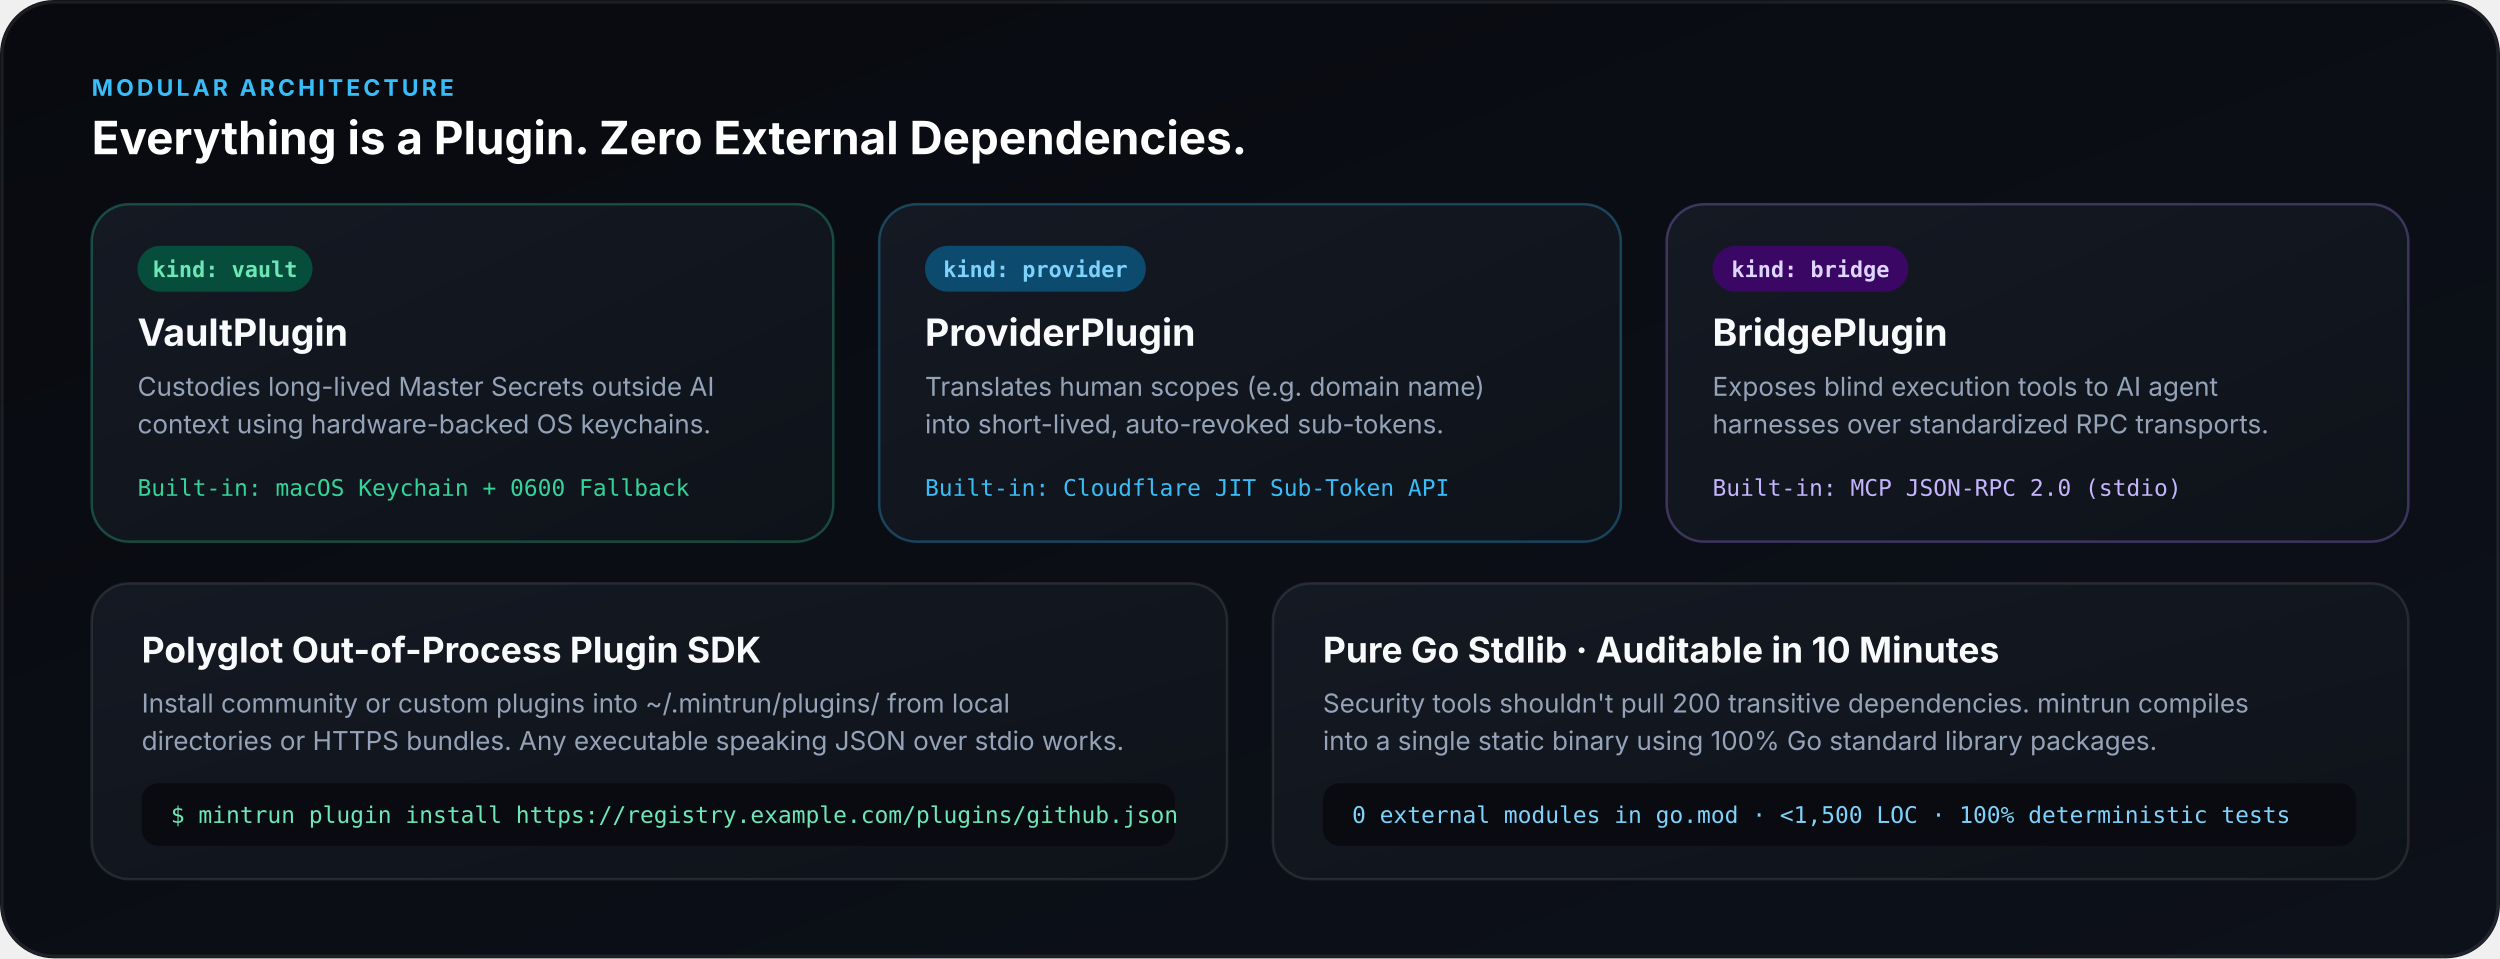
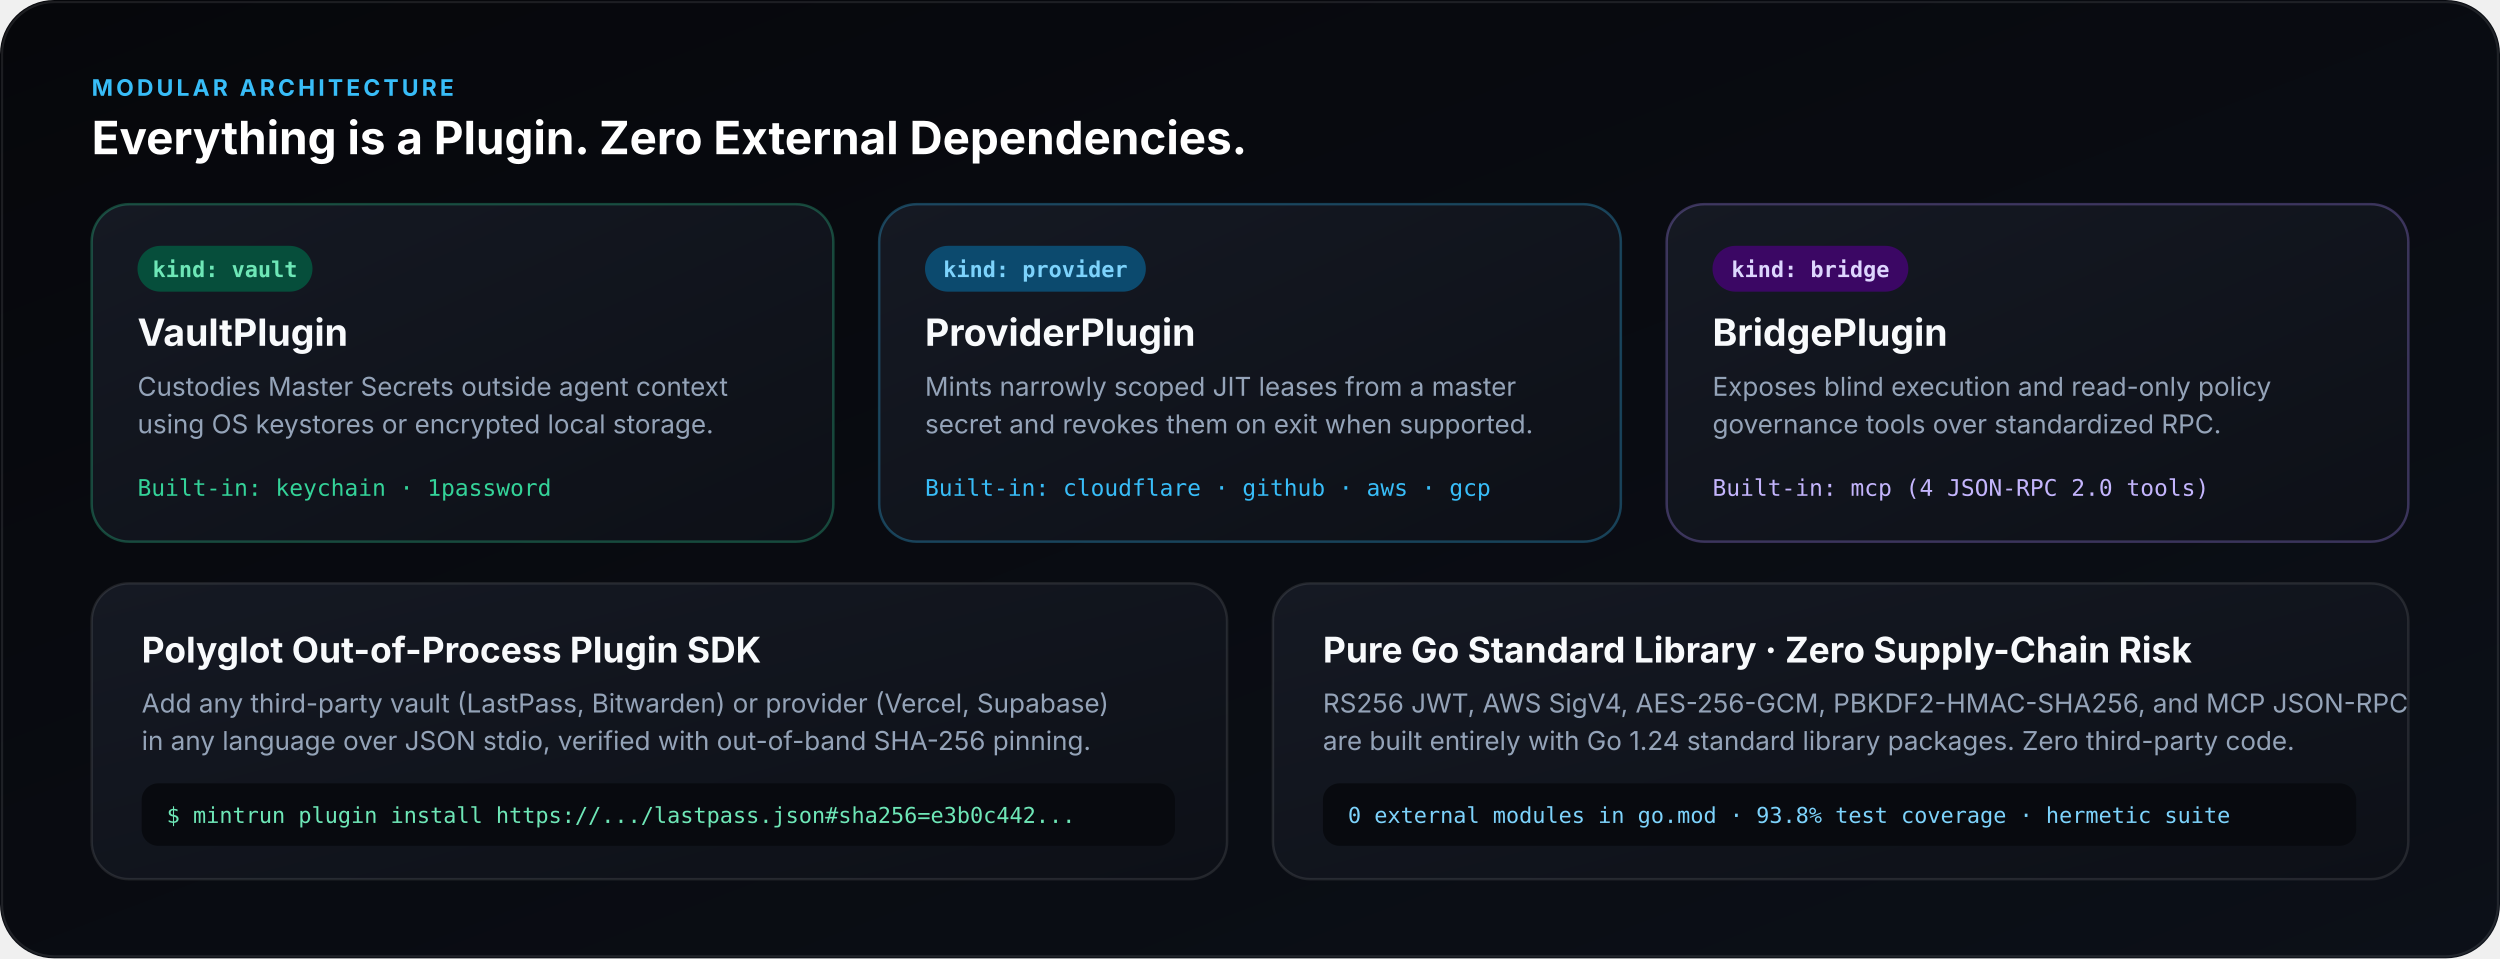
<svg xmlns="http://www.w3.org/2000/svg" viewBox="0 0 1200 460" width="100%" height="100%">
  <defs>
    <linearGradient id="bentoBg" x1="0%" y1="0%" x2="100%" y2="100%">
-       <stop offset="0%" stop-color="#080A0F" />
-       <stop offset="100%" stop-color="#0D111A" />
+       <stop offset="0%" stop-color="#06070B" />
+       <stop offset="100%" stop-color="#0C1018" />
    </linearGradient>
    <linearGradient id="tileGrad" x1="0%" y1="0%" x2="100%" y2="100%">
      <stop offset="0%" stop-color="#151923" />
-       <stop offset="100%" stop-color="#0E1219" />
+       <stop offset="100%" stop-color="#0D1017" />
    </linearGradient>
  </defs>
  <rect width="1200" height="460" rx="26" fill="url(#bentoBg)" />
-   <rect x="1" y="1" width="1198" height="458" rx="25" fill="none" stroke="#ffffff" stroke-opacity="0.08" stroke-width="1.5" />
+   <rect x="1" y="1" width="1198" height="458" rx="25" fill="none" stroke="#FFFFFF" stroke-opacity="0.09" stroke-width="1" />
  <text x="44" y="46" fill="#38BDF8" font-family="-apple-system, BlinkMacSystemFont, 'SF Pro Text', sans-serif" font-size="11" font-weight="700" letter-spacing="1.5">MODULAR ARCHITECTURE</text>
  <text x="44" y="74" fill="#FFFFFF" font-family="-apple-system, BlinkMacSystemFont, 'SF Pro Display', sans-serif" font-size="22" font-weight="700">Everything is a Plugin. Zero External Dependencies.</text>
  <g transform="translate(44, 98)">
    <rect width="356" height="162" rx="18" fill="url(#tileGrad)" stroke="#34D399" stroke-opacity="0.3" stroke-width="1.2" />
    <rect x="22" y="20" width="84" height="22" rx="11" fill="#064E3B" />
    <text x="64" y="35" fill="#6EE7B7" font-family="'SF Mono', Menlo, monospace" font-size="10.5" font-weight="700" text-anchor="middle">kind: vault</text>
    <text x="22" y="68" fill="#F8FAFC" font-family="-apple-system, BlinkMacSystemFont, 'SF Pro Display', sans-serif" font-size="18" font-weight="700">VaultPlugin</text>
-     <text x="22" y="92" fill="#94A3B8" font-family="-apple-system, BlinkMacSystemFont, 'SF Pro Text', sans-serif" font-size="12.5">Custodies long-lived Master Secrets outside AI</text>
-     <text x="22" y="110" fill="#94A3B8" font-family="-apple-system, BlinkMacSystemFont, 'SF Pro Text', sans-serif" font-size="12.5">context using hardware-backed OS keychains.</text>
-     <text x="22" y="140" fill="#34D399" font-family="'SF Mono', Menlo, monospace" font-size="11">Built-in: macOS Keychain + 0600 Fallback</text>
+     <text x="22" y="92" fill="#94A3B8" font-family="-apple-system, BlinkMacSystemFont, 'SF Pro Text', sans-serif" font-size="12.5">Custodies Master Secrets outside agent context</text>
+     <text x="22" y="110" fill="#94A3B8" font-family="-apple-system, BlinkMacSystemFont, 'SF Pro Text', sans-serif" font-size="12.5">using OS keystores or encrypted local storage.</text>
+     <text x="22" y="140" fill="#34D399" font-family="'SF Mono', Menlo, monospace" font-size="11">Built-in: keychain · 1password</text>
  </g>
  <g transform="translate(422, 98)">
    <rect width="356" height="162" rx="18" fill="url(#tileGrad)" stroke="#38BDF8" stroke-opacity="0.3" stroke-width="1.2" />
    <rect x="22" y="20" width="106" height="22" rx="11" fill="#0C4A6E" />
    <text x="75" y="35" fill="#7DD3FC" font-family="'SF Mono', Menlo, monospace" font-size="10.5" font-weight="700" text-anchor="middle">kind: provider</text>
    <text x="22" y="68" fill="#F8FAFC" font-family="-apple-system, BlinkMacSystemFont, 'SF Pro Display', sans-serif" font-size="18" font-weight="700">ProviderPlugin</text>
-     <text x="22" y="92" fill="#94A3B8" font-family="-apple-system, BlinkMacSystemFont, 'SF Pro Text', sans-serif" font-size="12.5">Translates human scopes (e.g. domain name)</text>
-     <text x="22" y="110" fill="#94A3B8" font-family="-apple-system, BlinkMacSystemFont, 'SF Pro Text', sans-serif" font-size="12.5">into short-lived, auto-revoked sub-tokens.</text>
-     <text x="22" y="140" fill="#38BDF8" font-family="'SF Mono', Menlo, monospace" font-size="11">Built-in: Cloudflare JIT Sub-Token API</text>
+     <text x="22" y="92" fill="#94A3B8" font-family="-apple-system, BlinkMacSystemFont, 'SF Pro Text', sans-serif" font-size="12.5">Mints narrowly scoped JIT leases from a master</text>
+     <text x="22" y="110" fill="#94A3B8" font-family="-apple-system, BlinkMacSystemFont, 'SF Pro Text', sans-serif" font-size="12.5">secret and revokes them on exit when supported.</text>
+     <text x="22" y="140" fill="#38BDF8" font-family="'SF Mono', Menlo, monospace" font-size="11">Built-in: cloudflare · github · aws · gcp</text>
  </g>
  <g transform="translate(800, 98)">
    <rect width="356" height="162" rx="18" fill="url(#tileGrad)" stroke="#A78BFA" stroke-opacity="0.3" stroke-width="1.2" />
    <rect x="22" y="20" width="94" height="22" rx="11" fill="#3B0764" />
    <text x="69" y="35" fill="#DDD6FE" font-family="'SF Mono', Menlo, monospace" font-size="10.5" font-weight="700" text-anchor="middle">kind: bridge</text>
    <text x="22" y="68" fill="#F8FAFC" font-family="-apple-system, BlinkMacSystemFont, 'SF Pro Display', sans-serif" font-size="18" font-weight="700">BridgePlugin</text>
-     <text x="22" y="92" fill="#94A3B8" font-family="-apple-system, BlinkMacSystemFont, 'SF Pro Text', sans-serif" font-size="12.5">Exposes blind execution tools to AI agent</text>
-     <text x="22" y="110" fill="#94A3B8" font-family="-apple-system, BlinkMacSystemFont, 'SF Pro Text', sans-serif" font-size="12.5">harnesses over standardized RPC transports.</text>
-     <text x="22" y="140" fill="#C4B5FD" font-family="'SF Mono', Menlo, monospace" font-size="11">Built-in: MCP JSON-RPC 2.0 (stdio)</text>
+     <text x="22" y="92" fill="#94A3B8" font-family="-apple-system, BlinkMacSystemFont, 'SF Pro Text', sans-serif" font-size="12.5">Exposes blind execution and read-only policy</text>
+     <text x="22" y="110" fill="#94A3B8" font-family="-apple-system, BlinkMacSystemFont, 'SF Pro Text', sans-serif" font-size="12.5">governance tools over standardized RPC.</text>
+     <text x="22" y="140" fill="#C4B5FD" font-family="'SF Mono', Menlo, monospace" font-size="11">Built-in: mcp (4 JSON-RPC 2.0 tools)</text>
  </g>
  <g transform="translate(44, 280)">
-     <rect width="545" height="142" rx="18" fill="url(#tileGrad)" stroke="#ffffff" stroke-opacity="0.1" stroke-width="1.2" />
+     <rect width="545" height="142" rx="18" fill="url(#tileGrad)" stroke="#FFFFFF" stroke-opacity="0.1" stroke-width="1.2" />
    <text x="24" y="38" fill="#F8FAFC" font-family="-apple-system, BlinkMacSystemFont, 'SF Pro Display', sans-serif" font-size="17" font-weight="700">Polyglot Out-of-Process Plugin SDK</text>
-     <text x="24" y="62" fill="#94A3B8" font-family="-apple-system, BlinkMacSystemFont, 'SF Pro Text', sans-serif" font-size="12.5">Install community or custom plugins into ~/.mintrun/plugins/ from local</text>
-     <text x="24" y="80" fill="#94A3B8" font-family="-apple-system, BlinkMacSystemFont, 'SF Pro Text', sans-serif" font-size="12.5">directories or HTTPS bundles. Any executable speaking JSON over stdio works.</text>
-     <rect x="24" y="96" width="496" height="30" rx="8" fill="#090B10" />
-     <text x="38" y="115" fill="#6EE7B7" font-family="'SF Mono', Menlo, monospace" font-size="11">$ mintrun plugin install https://registry.example.com/plugins/github.json</text>
+     <text x="24" y="62" fill="#94A3B8" font-family="-apple-system, BlinkMacSystemFont, 'SF Pro Text', sans-serif" font-size="12.5">Add any third-party vault (LastPass, Bitwarden) or provider (Vercel, Supabase)</text>
+     <text x="24" y="80" fill="#94A3B8" font-family="-apple-system, BlinkMacSystemFont, 'SF Pro Text', sans-serif" font-size="12.5">in any language over JSON stdio, verified with out-of-band SHA-256 pinning.</text>
+     <rect x="24" y="96" width="496" height="30" rx="8" fill="#080A0F" />
+     <text x="36" y="115" fill="#6EE7B7" font-family="'SF Mono', Menlo, monospace" font-size="10.5">$ mintrun plugin install https://.../lastpass.json#sha256=e3b0c442...</text>
  </g>
  <g transform="translate(611, 280)">
-     <rect width="545" height="142" rx="18" fill="url(#tileGrad)" stroke="#ffffff" stroke-opacity="0.1" stroke-width="1.2" />
-     <text x="24" y="38" fill="#F8FAFC" font-family="-apple-system, BlinkMacSystemFont, 'SF Pro Display', sans-serif" font-size="17" font-weight="700">Pure Go Stdlib · Auditable in 10 Minutes</text>
-     <text x="24" y="62" fill="#94A3B8" font-family="-apple-system, BlinkMacSystemFont, 'SF Pro Text', sans-serif" font-size="12.5">Security tools shouldn't pull 200 transitive dependencies. mintrun compiles</text>
-     <text x="24" y="80" fill="#94A3B8" font-family="-apple-system, BlinkMacSystemFont, 'SF Pro Text', sans-serif" font-size="12.5">into a single static binary using 100% Go standard library packages.</text>
-     <rect x="24" y="96" width="496" height="30" rx="8" fill="#090B10" />
-     <text x="38" y="115" fill="#7DD3FC" font-family="'SF Mono', Menlo, monospace" font-size="11">0 external modules in go.mod  ·  &lt;1,500 LOC  ·  100% deterministic tests</text>
+     <rect width="545" height="142" rx="18" fill="url(#tileGrad)" stroke="#FFFFFF" stroke-opacity="0.1" stroke-width="1.2" />
+     <text x="24" y="38" fill="#F8FAFC" font-family="-apple-system, BlinkMacSystemFont, 'SF Pro Display', sans-serif" font-size="17" font-weight="700">Pure Go Standard Library · Zero Supply-Chain Risk</text>
+     <text x="24" y="62" fill="#94A3B8" font-family="-apple-system, BlinkMacSystemFont, 'SF Pro Text', sans-serif" font-size="12.5">RS256 JWT, AWS SigV4, AES-256-GCM, PBKDF2-HMAC-SHA256, and MCP JSON-RPC</text>
+     <text x="24" y="80" fill="#94A3B8" font-family="-apple-system, BlinkMacSystemFont, 'SF Pro Text', sans-serif" font-size="12.5">are built entirely with Go 1.24 standard library packages. Zero third-party code.</text>
+     <rect x="24" y="96" width="496" height="30" rx="8" fill="#080A0F" />
+     <text x="36" y="115" fill="#7DD3FC" font-family="'SF Mono', Menlo, monospace" font-size="10.5">0 external modules in go.mod  ·  93.8% test coverage  ·  hermetic suite</text>
  </g>
</svg>
